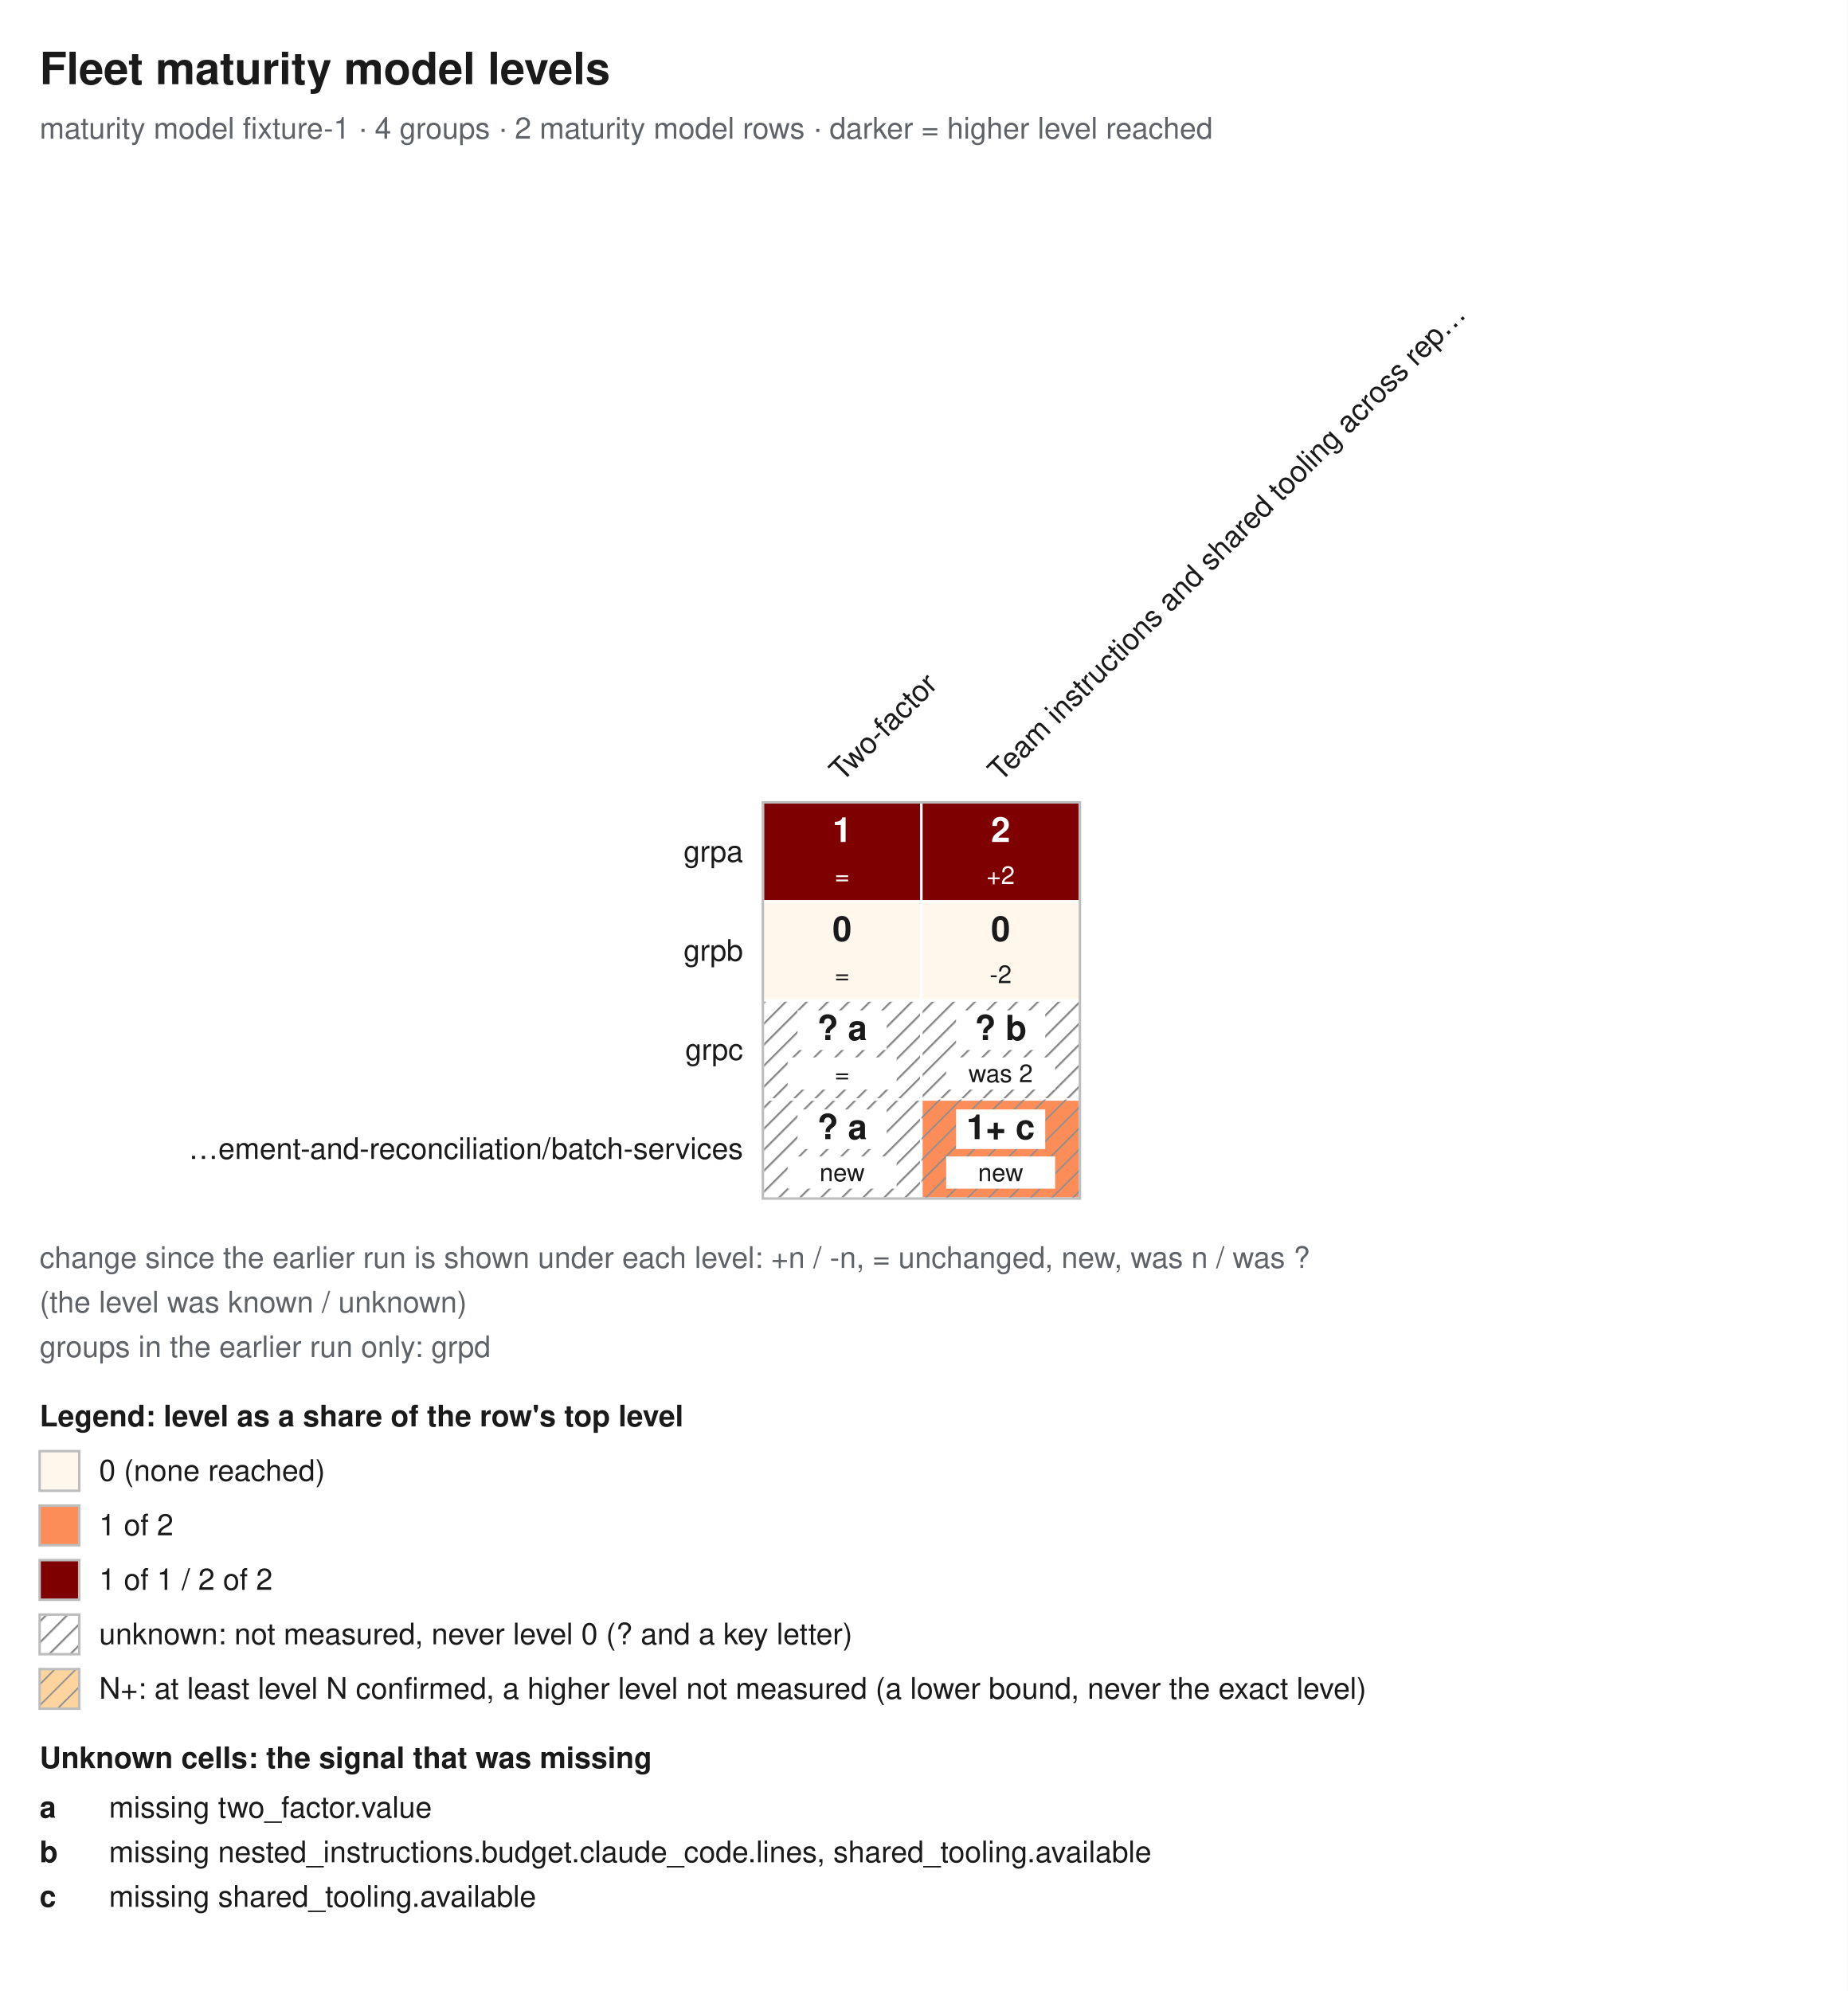
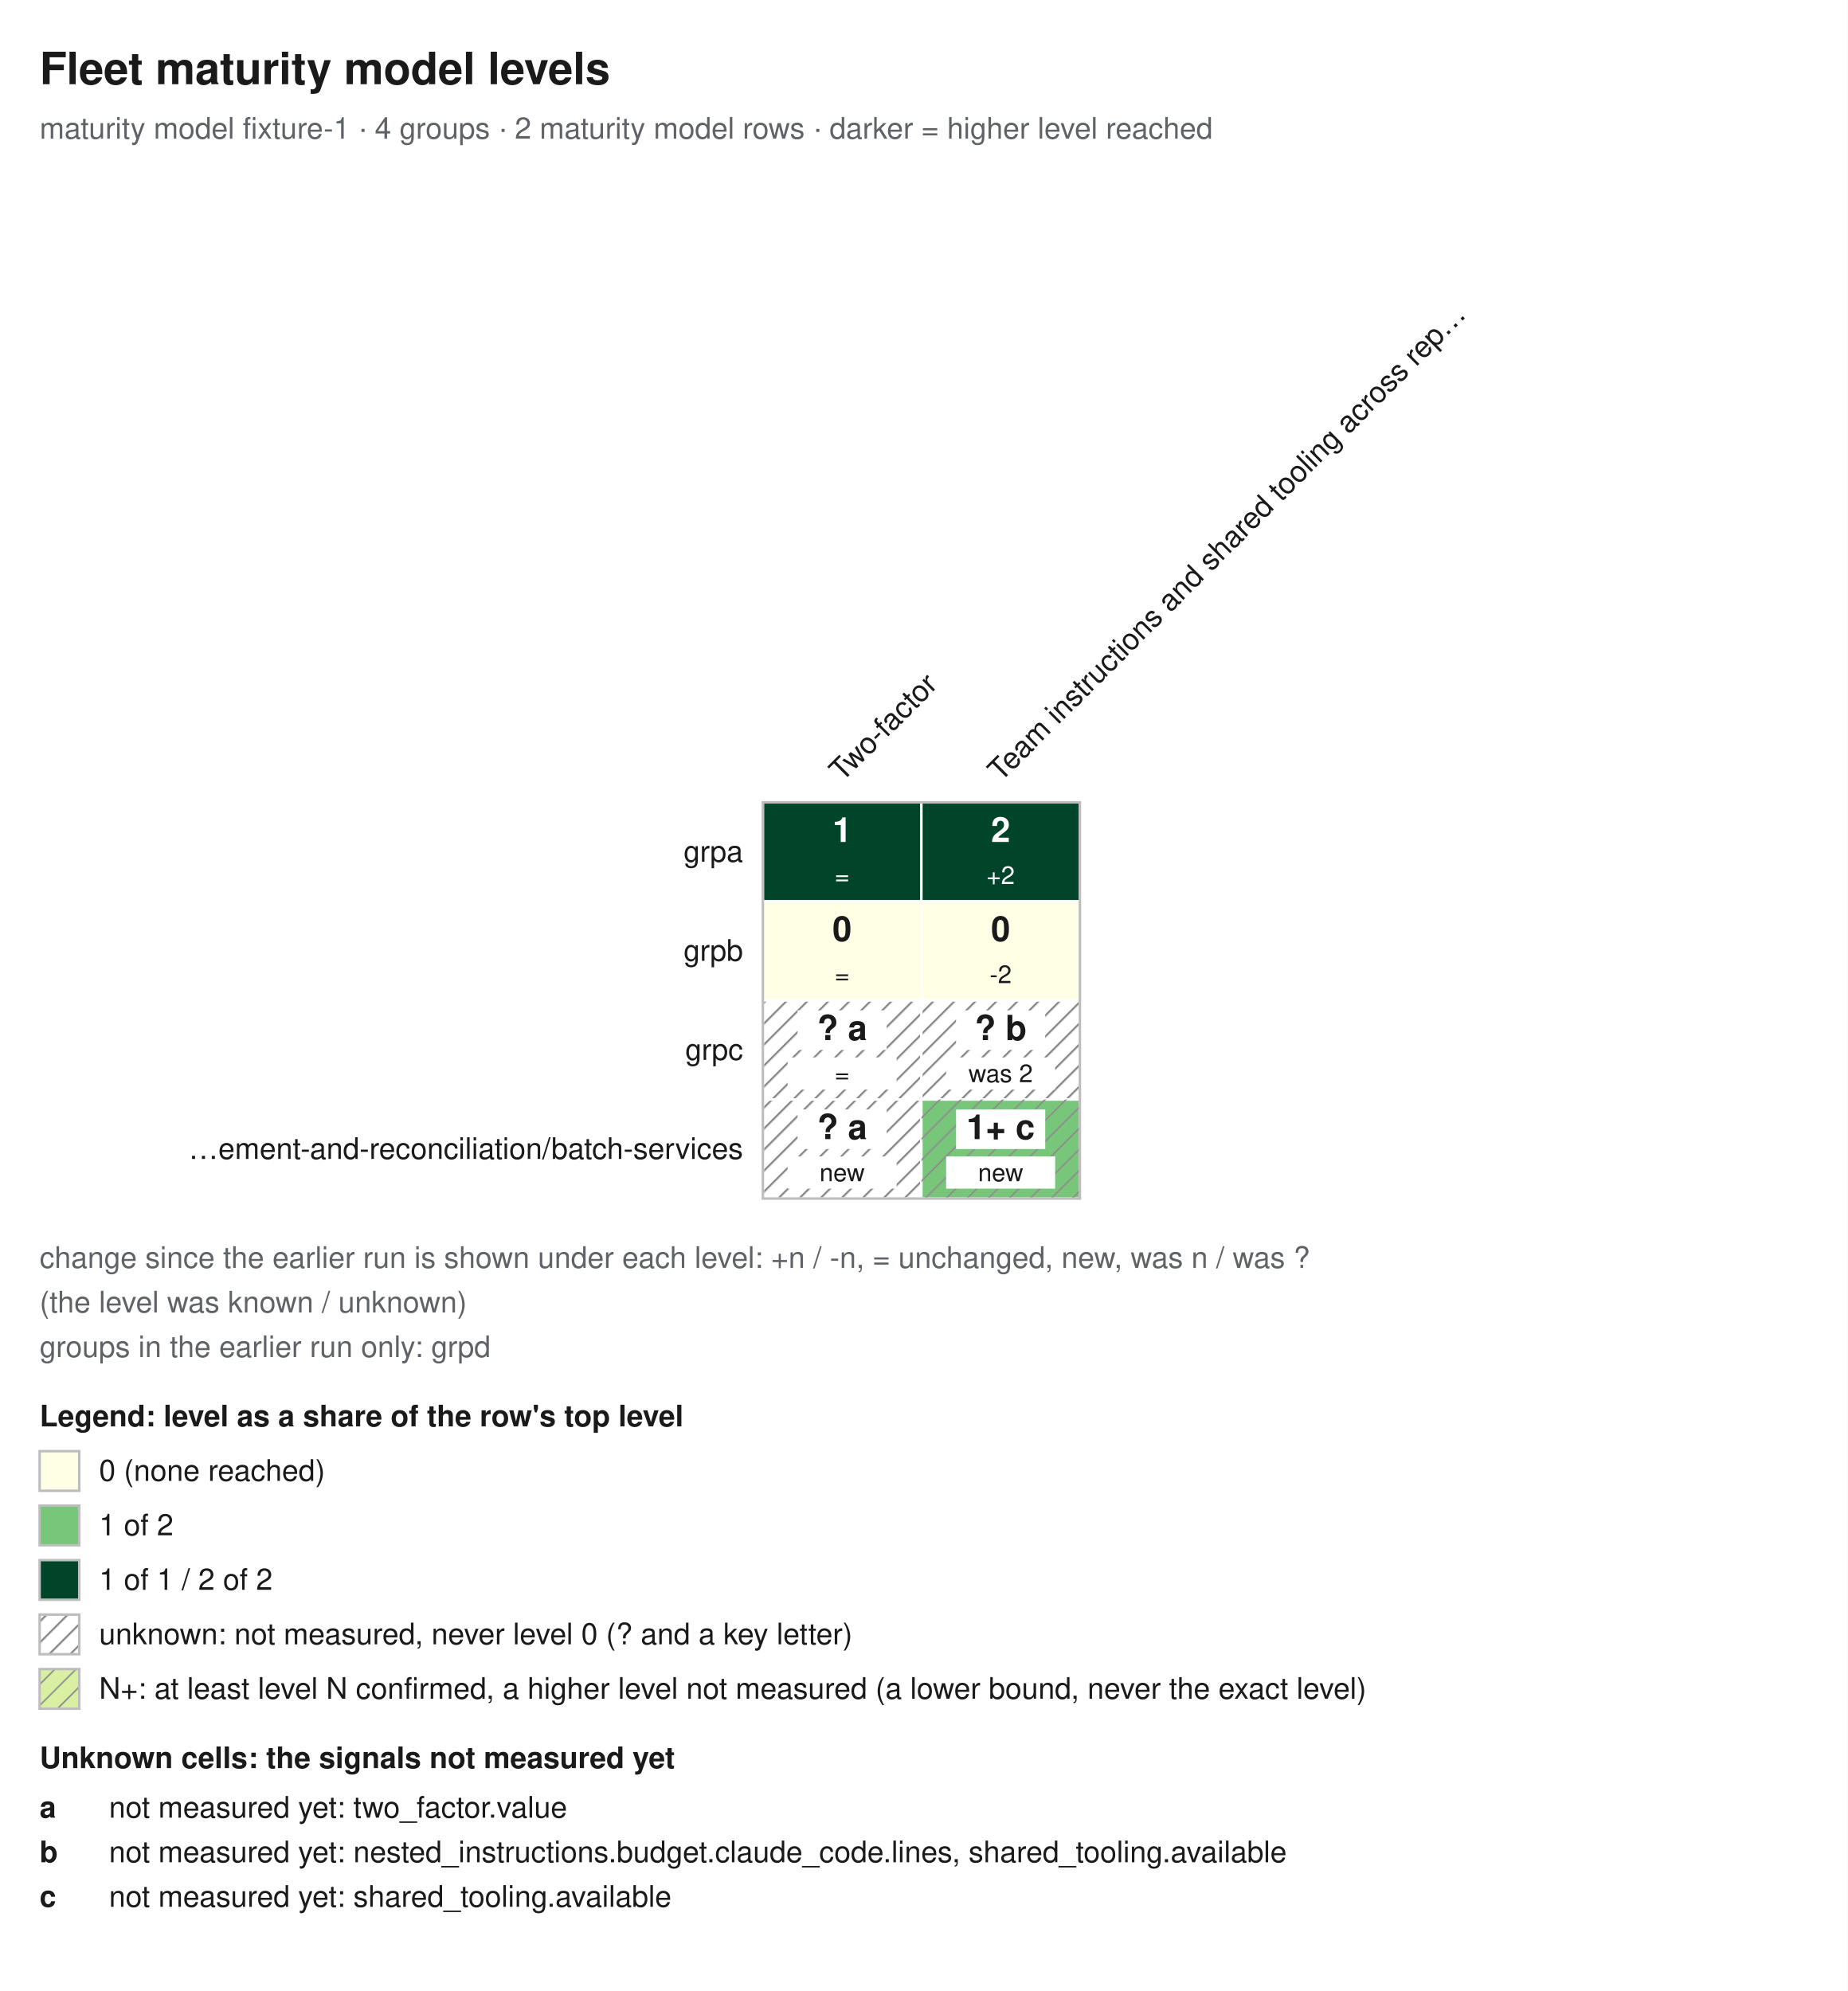
<svg xmlns="http://www.w3.org/2000/svg" viewBox="0 0 746 804" width="746" height="804" role="img">
  <style>text { font-family: -apple-system, BlinkMacSystemFont, "Segoe UI", Helvetica, Arial, sans-serif; }</style>
  <defs>
    <pattern id="fleet-unknown" width="6" height="6" patternUnits="userSpaceOnUse" patternTransform="rotate(45)">
      <rect width="6" height="6" fill="#ffffff" />
      <line x1="0" y1="0" x2="0" y2="6" stroke="#8c8c8c" stroke-width="1.6" />
    </pattern>
    <pattern id="fleet-floor" width="6" height="6" patternUnits="userSpaceOnUse" patternTransform="rotate(45)">
      <rect width="6" height="6" fill="none" />
      <line x1="0" y1="0" x2="0" y2="6" stroke="#8c8c8c" stroke-width="1.2" />
    </pattern>
  </defs>
  <rect x="0" y="0" width="746" height="804" fill="#ffffff" />
  <text x="16.0" y="34.0" font-size="18" fill="#1a1a1a" text-anchor="start" font-weight="bold">Fleet maturity model levels</text>
  <text x="16.0" y="56.0" font-size="12" fill="#5f6368" text-anchor="start">maturity model fixture-1 · 4 groups · 2 maturity model rows · darker = higher level reached</text>
  <text x="340.0" y="316.0" font-size="12" fill="#1a1a1a" text-anchor="start" transform="rotate(-45 340.0 316.0)">Two-factor</text>
  <text x="404.0" y="316.0" font-size="12" fill="#1a1a1a" text-anchor="start" transform="rotate(-45 404.0 316.0)">Team instructions and shared tooling across rep…</text>
  <text x="300.0" y="348.0" font-size="12" fill="#1a1a1a" text-anchor="end">grpa</text>
-   <rect x="308.0" y="324.0" width="64.0" height="40.0" fill="#7f0000" stroke="#ffffff" stroke-width="1" />
+   <rect x="308.0" y="324.0" width="64.0" height="40.0" fill="#004529" stroke="#ffffff" stroke-width="1" />
  <text x="340.0" y="340.0" font-size="14" fill="#ffffff" text-anchor="middle" font-weight="bold">1</text>
  <text x="340.0" y="357.0" font-size="10" fill="#ffffff" text-anchor="middle">=</text>
-   <rect x="372.0" y="324.0" width="64.0" height="40.0" fill="#7f0000" stroke="#ffffff" stroke-width="1" />
+   <rect x="372.0" y="324.0" width="64.0" height="40.0" fill="#004529" stroke="#ffffff" stroke-width="1" />
  <text x="404.0" y="340.0" font-size="14" fill="#ffffff" text-anchor="middle" font-weight="bold">2</text>
  <text x="404.0" y="357.0" font-size="10" fill="#ffffff" text-anchor="middle">+2</text>
  <text x="300.0" y="388.0" font-size="12" fill="#1a1a1a" text-anchor="end">grpb</text>
-   <rect x="308.0" y="364.0" width="64.0" height="40.0" fill="#fff7ec" stroke="#ffffff" stroke-width="1" />
+   <rect x="308.0" y="364.0" width="64.0" height="40.0" fill="#ffffe5" stroke="#ffffff" stroke-width="1" />
  <text x="340.0" y="380.0" font-size="14" fill="#1a1a1a" text-anchor="middle" font-weight="bold">0</text>
  <text x="340.0" y="397.0" font-size="10" fill="#1a1a1a" text-anchor="middle">=</text>
-   <rect x="372.0" y="364.0" width="64.0" height="40.0" fill="#fff7ec" stroke="#ffffff" stroke-width="1" />
+   <rect x="372.0" y="364.0" width="64.0" height="40.0" fill="#ffffe5" stroke="#ffffff" stroke-width="1" />
  <text x="404.0" y="380.0" font-size="14" fill="#1a1a1a" text-anchor="middle" font-weight="bold">0</text>
  <text x="404.0" y="397.0" font-size="10" fill="#1a1a1a" text-anchor="middle">-2</text>
  <text x="300.0" y="428.0" font-size="12" fill="#1a1a1a" text-anchor="end">grpc</text>
  <rect x="308.0" y="404.0" width="64.0" height="40.0" fill="url(#fleet-unknown)" stroke="#ffffff" stroke-width="1" />
  <rect x="322.0" y="408.0" width="36.0" height="16.0" fill="#ffffff" />
  <text x="340.0" y="420.0" font-size="14" fill="#1a1a1a" text-anchor="middle" font-weight="bold">? a</text>
  <rect x="318.0" y="427.0" width="44.0" height="13.0" fill="#ffffff" />
  <text x="340.0" y="437.0" font-size="10" fill="#1a1a1a" text-anchor="middle">=</text>
  <rect x="372.0" y="404.0" width="64.0" height="40.0" fill="url(#fleet-unknown)" stroke="#ffffff" stroke-width="1" />
  <rect x="386.0" y="408.0" width="36.0" height="16.0" fill="#ffffff" />
  <text x="404.0" y="420.0" font-size="14" fill="#1a1a1a" text-anchor="middle" font-weight="bold">? b</text>
  <rect x="382.0" y="427.0" width="44.0" height="13.0" fill="#ffffff" />
  <text x="404.0" y="437.0" font-size="10" fill="#1a1a1a" text-anchor="middle">was 2</text>
  <text x="300.0" y="468.0" font-size="12" fill="#1a1a1a" text-anchor="end">…ement-and-reconciliation/batch-services</text>
  <rect x="308.0" y="444.0" width="64.0" height="40.0" fill="url(#fleet-unknown)" stroke="#ffffff" stroke-width="1" />
  <rect x="322.0" y="448.0" width="36.0" height="16.0" fill="#ffffff" />
  <text x="340.0" y="460.0" font-size="14" fill="#1a1a1a" text-anchor="middle" font-weight="bold">? a</text>
  <rect x="318.0" y="467.0" width="44.0" height="13.0" fill="#ffffff" />
  <text x="340.0" y="477.0" font-size="10" fill="#1a1a1a" text-anchor="middle">new</text>
-   <rect x="372.0" y="444.0" width="64.0" height="40.0" fill="#fc8d59" stroke="#ffffff" stroke-width="1" />
+   <rect x="372.0" y="444.0" width="64.0" height="40.0" fill="#78c679" stroke="#ffffff" stroke-width="1" />
  <rect x="372.0" y="444.0" width="64.0" height="40.0" fill="url(#fleet-floor)" pointer-events="none" />
  <rect x="386.0" y="448.0" width="36.0" height="16.0" fill="#ffffff" />
  <text x="404.0" y="460.0" font-size="14" fill="#1a1a1a" text-anchor="middle" font-weight="bold">1+ c</text>
  <rect x="382.0" y="467.0" width="44.0" height="13.0" fill="#ffffff" />
  <text x="404.0" y="477.0" font-size="10" fill="#1a1a1a" text-anchor="middle">new</text>
  <rect x="308.0" y="324.0" width="128.0" height="160.0" fill="none" stroke="#bdbdbd" stroke-width="1" />
  <text x="16.0" y="512.0" font-size="12" fill="#5f6368" text-anchor="start">change since the earlier run is shown under each level: +n / -n, = unchanged, new, was n / was ?</text>
  <text x="16.0" y="530.0" font-size="12" fill="#5f6368" text-anchor="start">(the level was known / unknown)</text>
  <text x="16.0" y="548.0" font-size="12" fill="#5f6368" text-anchor="start">groups in the earlier run only: grpd</text>
  <text x="16.0" y="576.0" font-size="12" fill="#1a1a1a" text-anchor="start" font-weight="bold">Legend: level as a share of the row's top level</text>
-   <rect x="16.0" y="586.0" width="16.0" height="16.0" fill="#fff7ec" stroke="#bdbdbd" stroke-width="1" />
+   <rect x="16.0" y="586.0" width="16.0" height="16.0" fill="#ffffe5" stroke="#bdbdbd" stroke-width="1" />
  <text x="40.0" y="598.0" font-size="12" fill="#1a1a1a" text-anchor="start">0 (none reached)</text>
-   <rect x="16.0" y="608.0" width="16.0" height="16.0" fill="#fc8d59" stroke="#bdbdbd" stroke-width="1" />
+   <rect x="16.0" y="608.0" width="16.0" height="16.0" fill="#78c679" stroke="#bdbdbd" stroke-width="1" />
  <text x="40.0" y="620.0" font-size="12" fill="#1a1a1a" text-anchor="start">1 of 2</text>
-   <rect x="16.0" y="630.0" width="16.0" height="16.0" fill="#7f0000" stroke="#bdbdbd" stroke-width="1" />
+   <rect x="16.0" y="630.0" width="16.0" height="16.0" fill="#004529" stroke="#bdbdbd" stroke-width="1" />
  <text x="40.0" y="642.0" font-size="12" fill="#1a1a1a" text-anchor="start">1 of 1 / 2 of 2</text>
  <rect x="16.0" y="652.0" width="16.0" height="16.0" fill="url(#fleet-unknown)" stroke="#bdbdbd" stroke-width="1" />
  <text x="40.0" y="664.0" font-size="12" fill="#1a1a1a" text-anchor="start">unknown: not measured, never level 0 (? and a key letter)</text>
-   <rect x="16.0" y="674.0" width="16.0" height="16.0" fill="#fdd49e" />
+   <rect x="16.0" y="674.0" width="16.0" height="16.0" fill="#d9f0a3" />
  <rect x="16.0" y="674.0" width="16.0" height="16.0" fill="url(#fleet-floor)" stroke="#bdbdbd" stroke-width="1" />
  <text x="40.0" y="686.0" font-size="12" fill="#1a1a1a" text-anchor="start">N+: at least level N confirmed, a higher level not measured (a lower bound, never the exact level)</text>
-   <text x="16.0" y="714.0" font-size="12" fill="#1a1a1a" text-anchor="start" font-weight="bold">Unknown cells: the signal that was missing</text>
+   <text x="16.0" y="714.0" font-size="12" fill="#1a1a1a" text-anchor="start" font-weight="bold">Unknown cells: the signals not measured yet</text>
  <text x="16.0" y="734.0" font-size="12" fill="#1a1a1a" text-anchor="start" font-weight="bold">a</text>
-   <text x="44.0" y="734.0" font-size="12" fill="#1a1a1a" text-anchor="start">missing two_factor.value</text>
+   <text x="44.0" y="734.0" font-size="12" fill="#1a1a1a" text-anchor="start">not measured yet: two_factor.value</text>
  <text x="16.0" y="752.0" font-size="12" fill="#1a1a1a" text-anchor="start" font-weight="bold">b</text>
-   <text x="44.0" y="752.0" font-size="12" fill="#1a1a1a" text-anchor="start">missing nested_instructions.budget.claude_code.lines, shared_tooling.available</text>
+   <text x="44.0" y="752.0" font-size="12" fill="#1a1a1a" text-anchor="start">not measured yet: nested_instructions.budget.claude_code.lines, shared_tooling.available</text>
  <text x="16.0" y="770.0" font-size="12" fill="#1a1a1a" text-anchor="start" font-weight="bold">c</text>
-   <text x="44.0" y="770.0" font-size="12" fill="#1a1a1a" text-anchor="start">missing shared_tooling.available</text>
+   <text x="44.0" y="770.0" font-size="12" fill="#1a1a1a" text-anchor="start">not measured yet: shared_tooling.available</text>
</svg>
